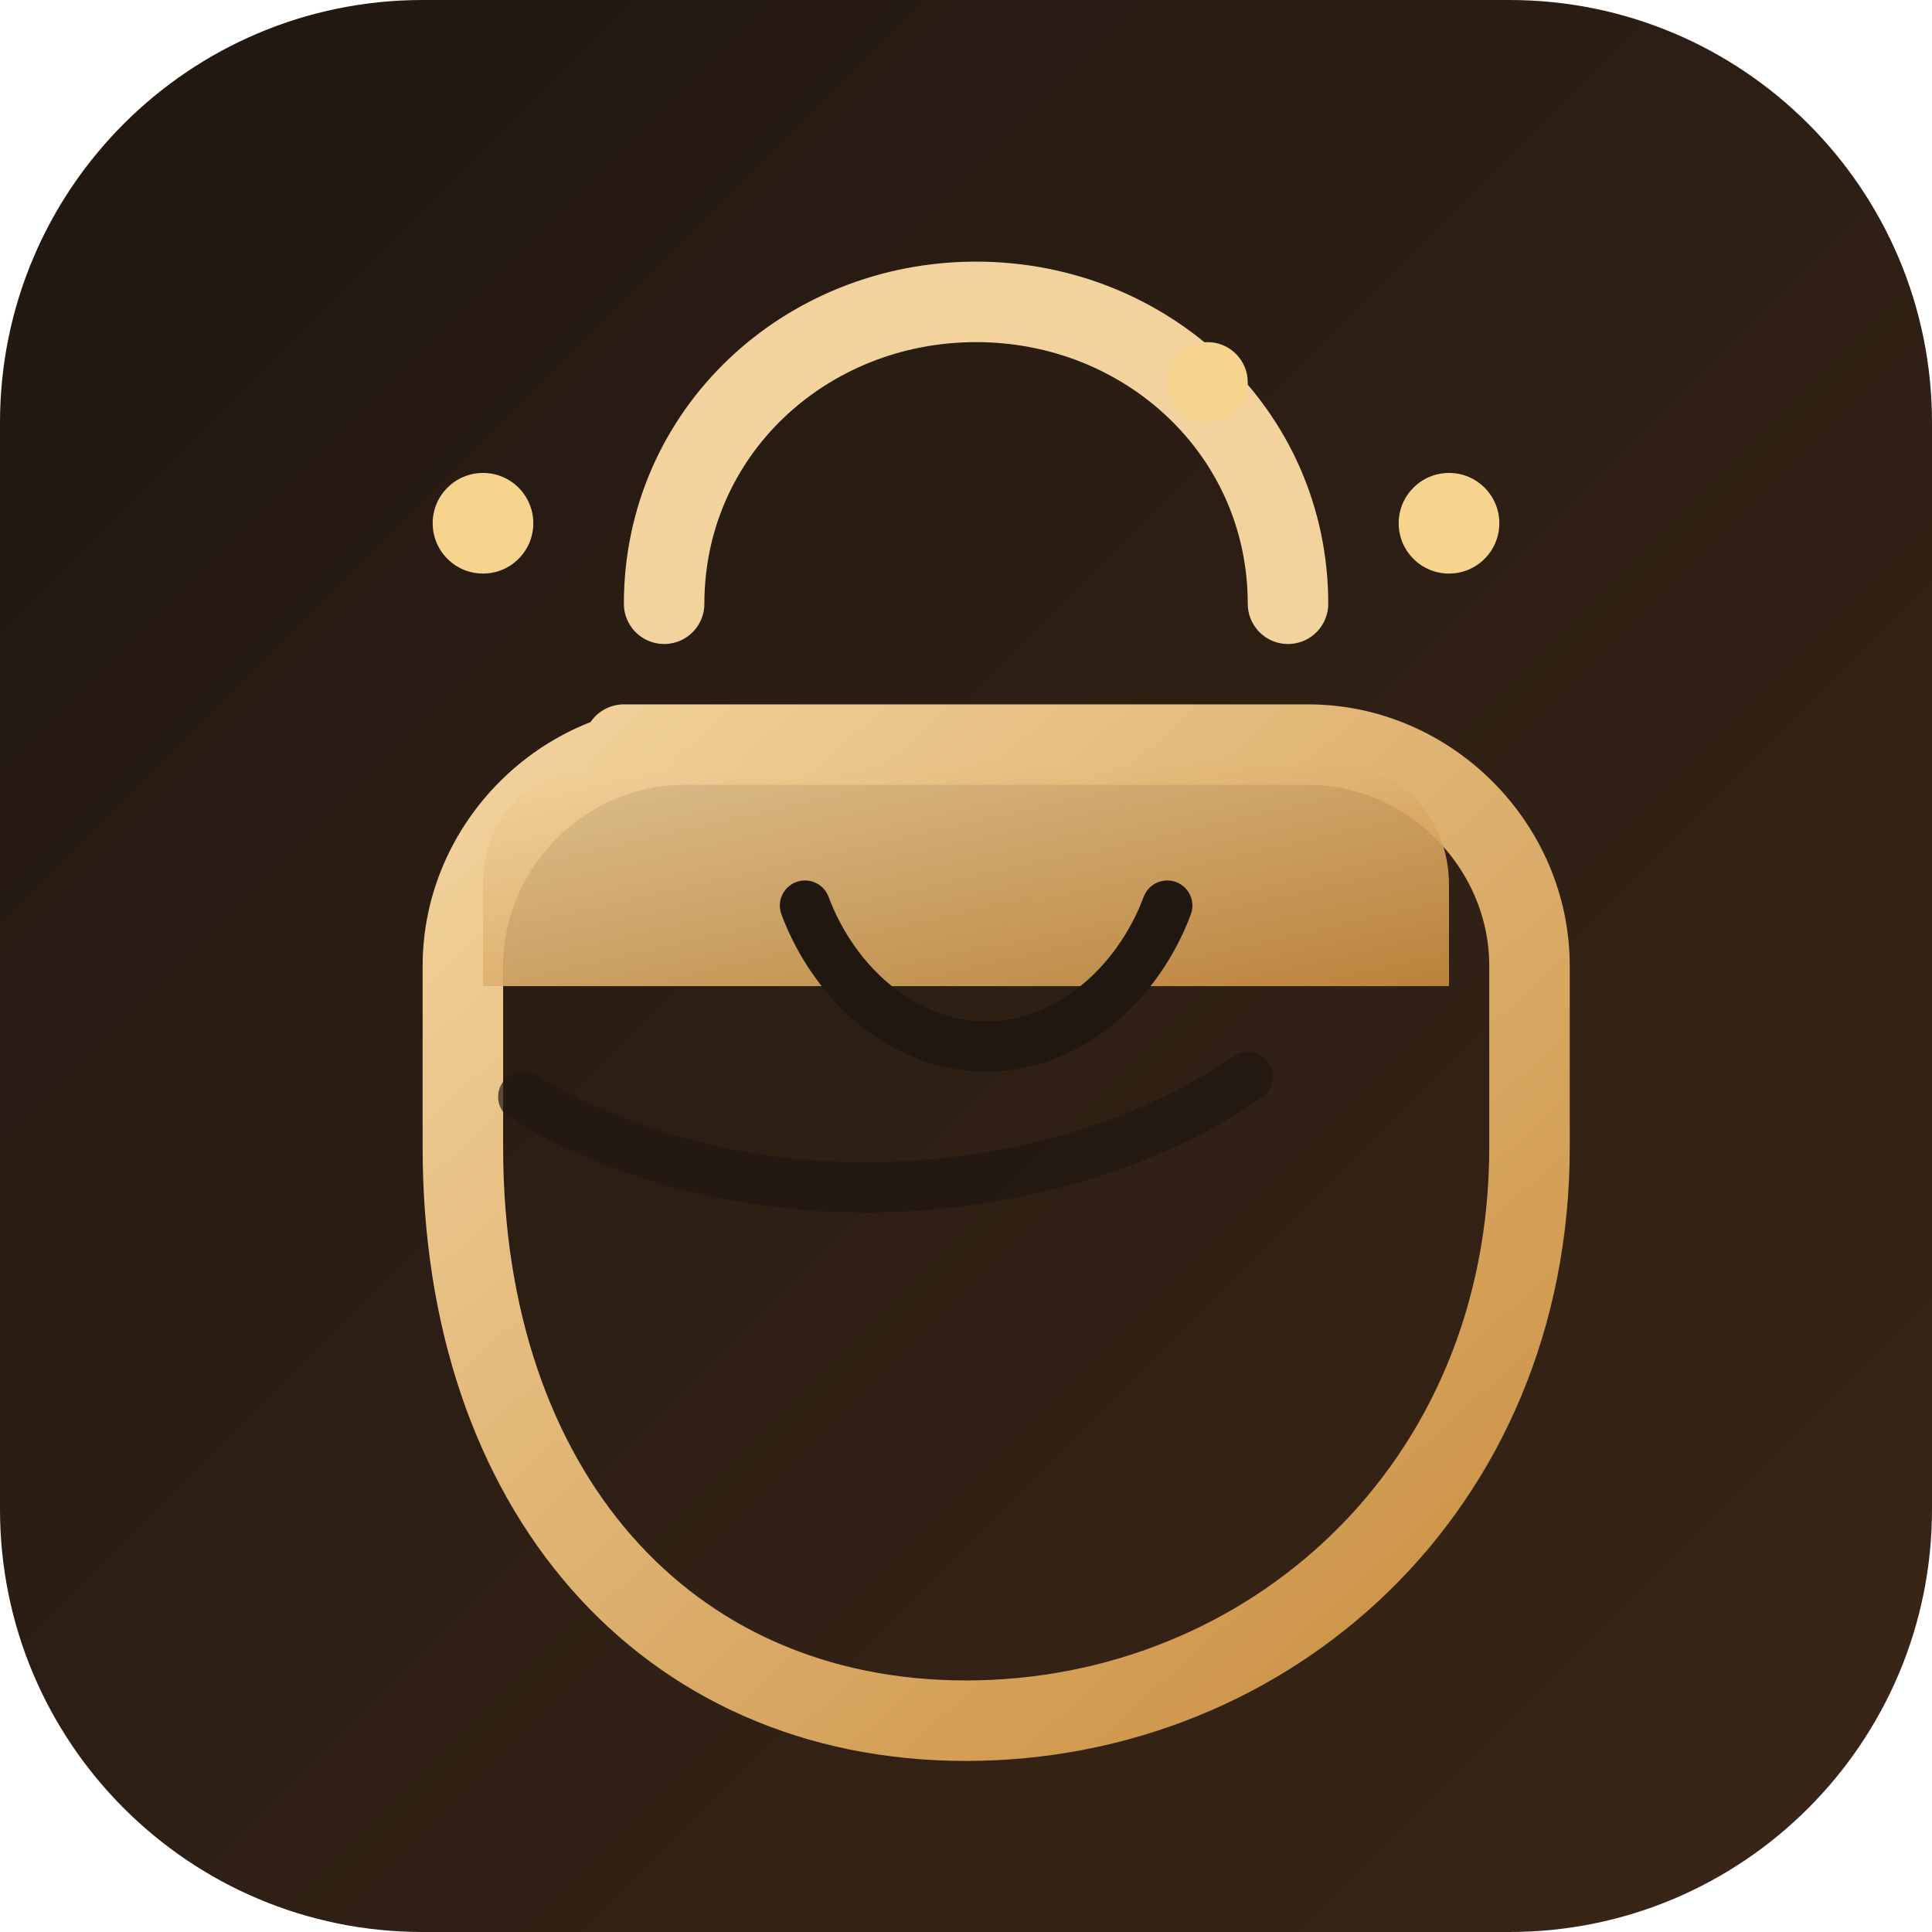
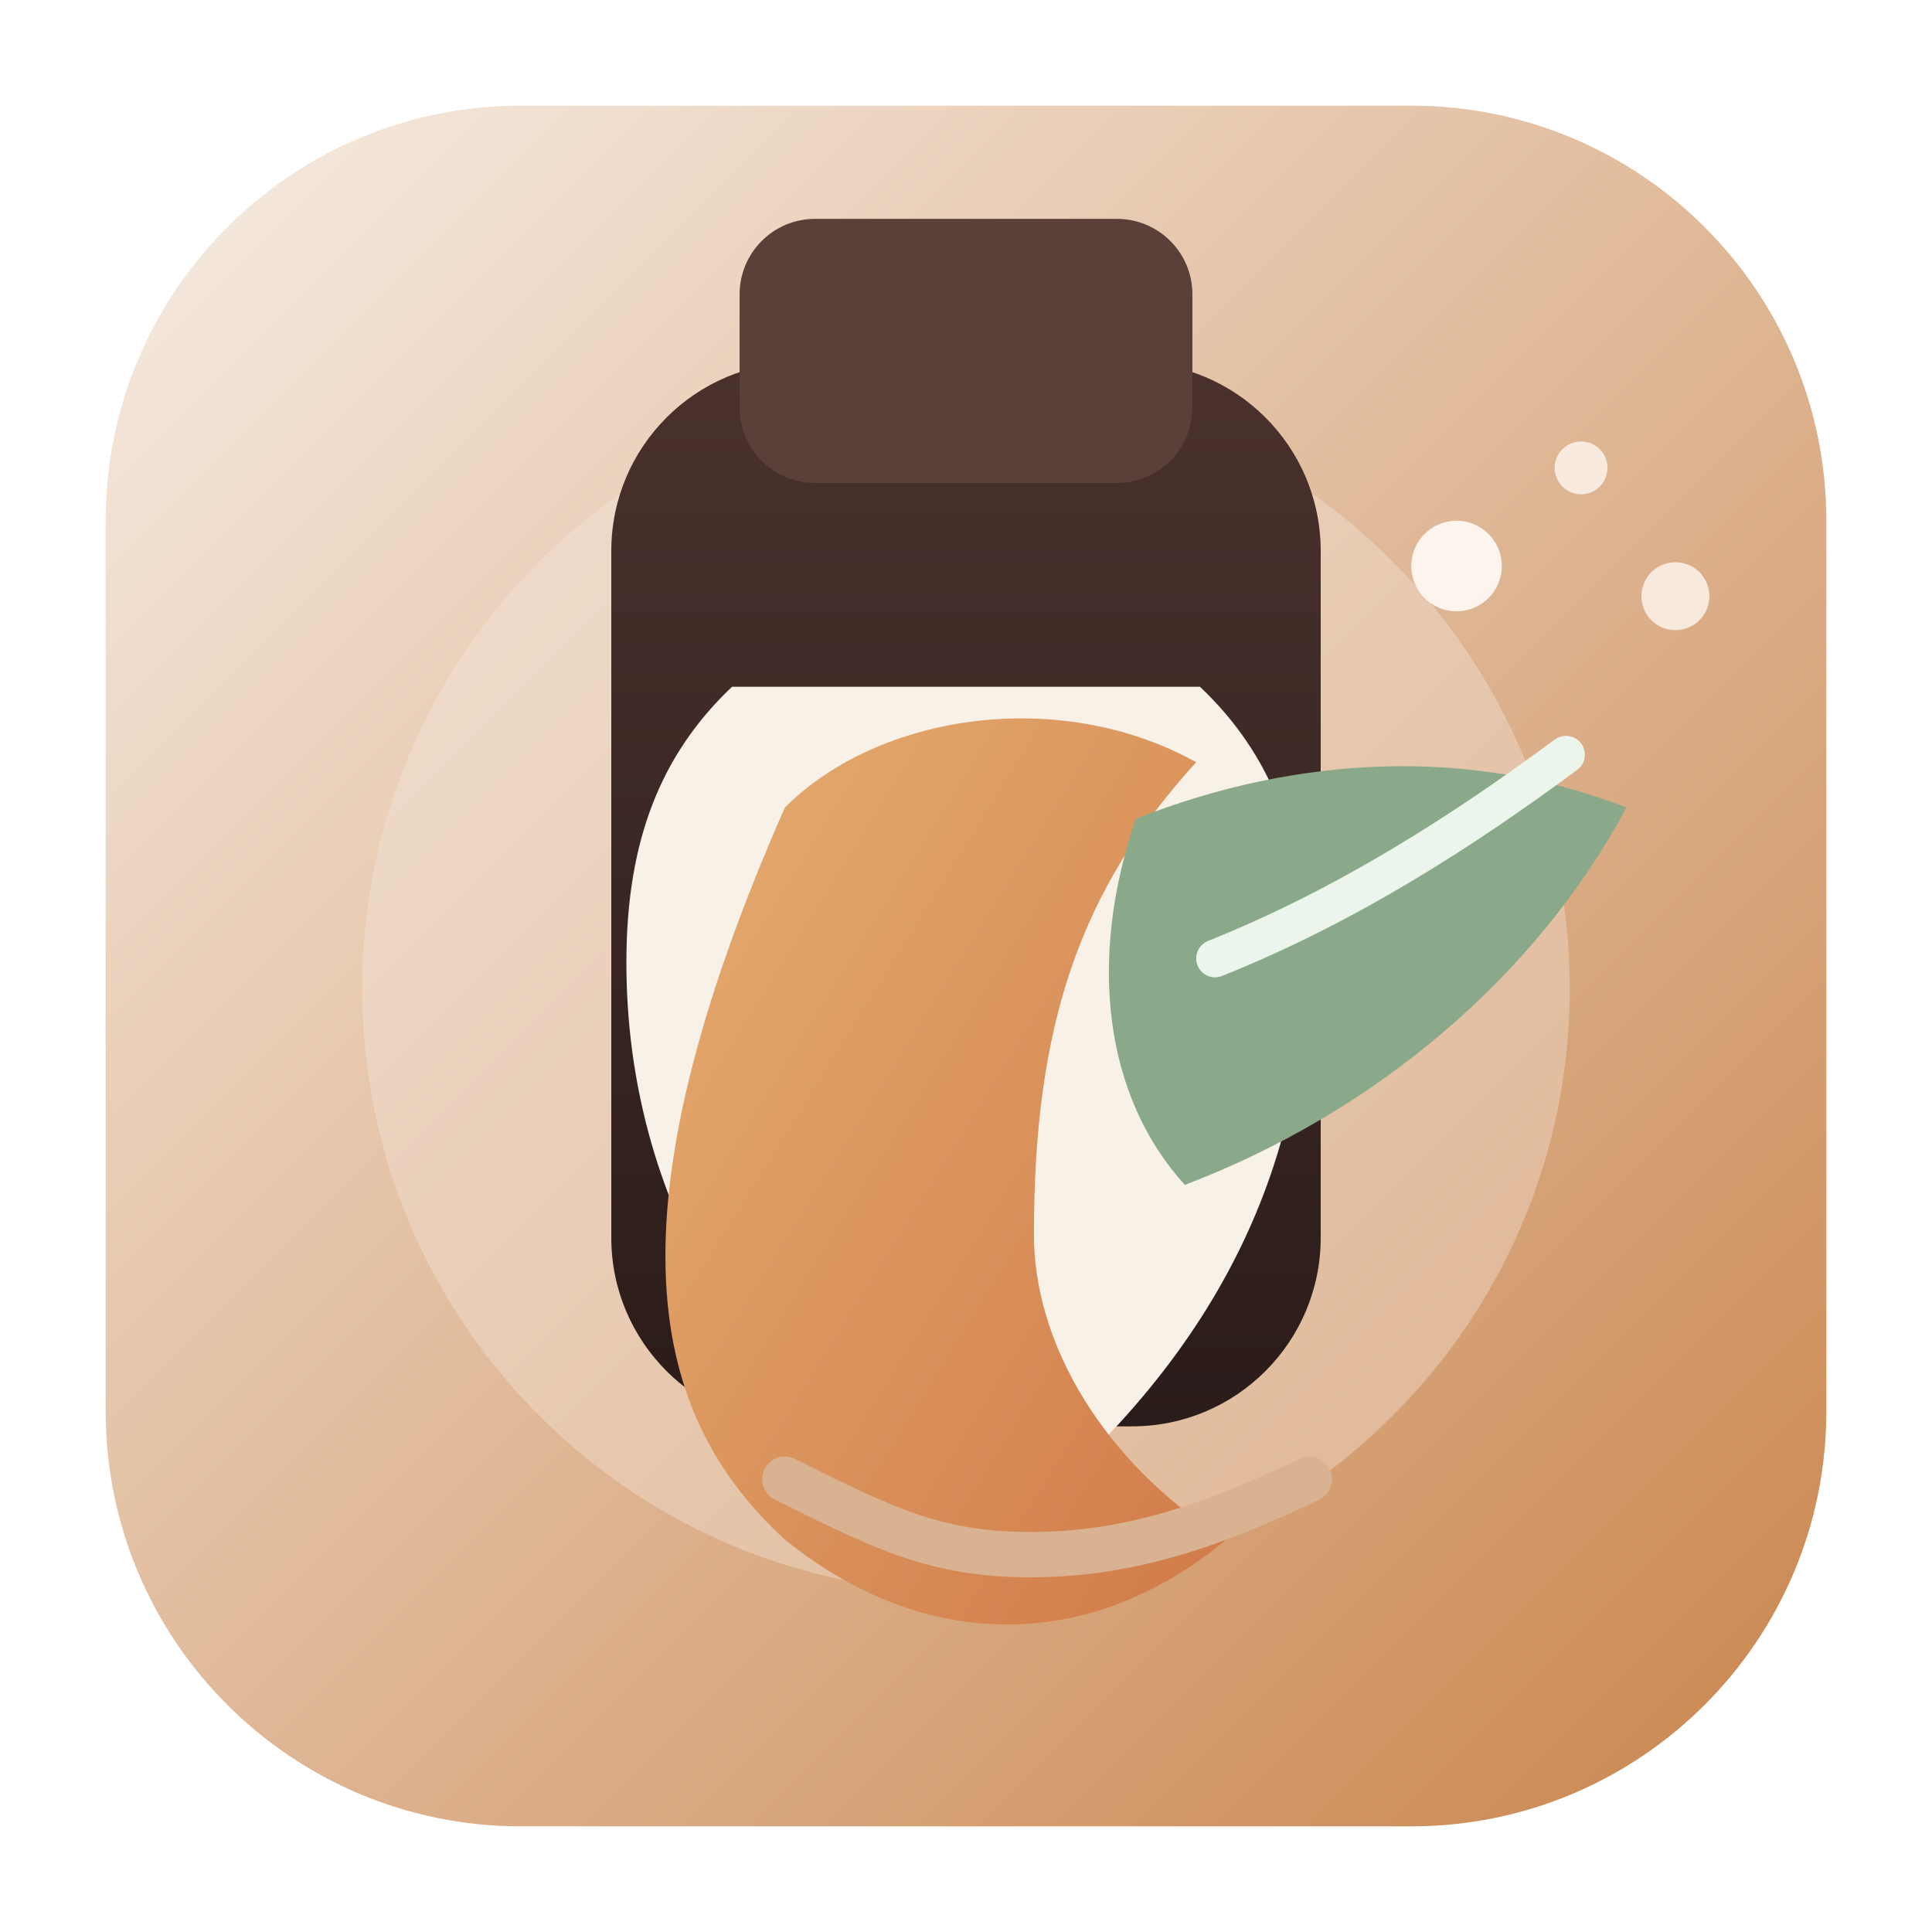
- <svg xmlns="http://www.w3.org/2000/svg" width="192" height="192" viewBox="0 0 192 192" role="img" aria-label="ScentCafe logo">
+ <svg xmlns="http://www.w3.org/2000/svg" width="512" height="512" viewBox="0 0 512 512" role="img" aria-label="ScentCafe app icon">
  <defs>
-     <linearGradient id="bg" x1="0" x2="1" y1="0" y2="1">
-       <stop offset="0%" stop-color="#201711" />
-       <stop offset="100%" stop-color="#3b2617" />
+     <linearGradient id="bg" x1="0" y1="0" x2="1" y2="1">
+       <stop offset="0%" stop-color="#F7EEE6" />
+       <stop offset="100%" stop-color="#C9844B" />
    </linearGradient>
-     <linearGradient id="gold" x1="0" x2="1" y1="0" y2="1">
-       <stop offset="0%" stop-color="#f2d39d" />
-       <stop offset="100%" stop-color="#c98d3f" />
+     <linearGradient id="bottleBody" x1="0" y1="0" x2="0" y2="1">
+       <stop offset="0%" stop-color="#4A312D" />
+       <stop offset="100%" stop-color="#2A1C1A" />
+     </linearGradient>
+     <linearGradient id="accent" x1="0" y1="0" x2="1" y2="1">
+       <stop offset="0%" stop-color="#E5AE71" />
+       <stop offset="100%" stop-color="#D17A48" />
    </linearGradient>
  </defs>
-   <rect width="192" height="192" rx="42" fill="url(#bg)" />
-   <g transform="translate(0 8)">
-     <path d="M62 66h68c12 0 22 10 22 22v18c0 34-26 57-56 57S46 140 46 106V88c0-12 10-22 22-22h-6z" fill="none" stroke="url(#gold)" stroke-width="8" stroke-linecap="round" stroke-linejoin="round" />
-     <path d="M60 68h72c7 0 12 5 12 12v10H48V80c0-7 5-12 12-12z" fill="url(#gold)" opacity="0.9" />
-     <path d="M66 52c0-17 14-30 31-30s31 13 31 30" fill="none" stroke="#f2d39d" stroke-width="8" stroke-linecap="round" />
-     <path d="M80 82c3 8 10 14 18 14s15-6 18-14" fill="none" stroke="#201711" stroke-width="5" stroke-linecap="round" />
-     <path d="M52 101c10 6 22 9 34 9 14 0 28-4 38-11" fill="none" stroke="#201711" stroke-width="5" stroke-linecap="round" opacity="0.7" />
-     <circle cx="48" cy="44" r="5" fill="#f7d48d" />
-     <circle cx="144" cy="44" r="5" fill="#f7d48d" />
-     <circle cx="120" cy="30" r="4" fill="#f7d48d" />
-   </g>
+   <rect x="28" y="28" width="456" height="456" rx="110" fill="url(#bg)" />
+   <circle cx="256" cy="262" r="160" fill="#F5E8DC" opacity="0.38" />
+   <rect x="162" y="96" width="188" height="282" rx="50" fill="url(#bottleBody)" />
+   <rect x="196" y="58" width="120" height="70" rx="20" fill="#5A4038" />
+   <path d="M194 182 C175 200, 166 223, 166 255 C166 318, 198 371, 256 413 C314 371, 346 318, 346 255 C346 223, 337 200, 318 182 L194 182 Z" fill="#F7F1E8" />
+   <path d="M208 214 C233 189, 281 182, 317 202 C286 236, 274 272, 274 327 C274 360, 297 391, 325 408 C289 438, 245 438, 208 408 C172 375, 160 323, 208 214 Z" fill="url(#accent)" />
+   <path d="M314 314 C364 295, 407 259, 431 214 C390 198, 344 200, 301 217 C288 255, 293 291, 314 314 Z" fill="#8AA88A" />
+   <path d="M322 254 C357 240, 388 220, 415 200" stroke="#ECF5EC" stroke-width="10" stroke-linecap="round" fill="none" />
+   <circle cx="386" cy="150" r="12" fill="#FFF7F2" opacity="0.95" />
+   <circle cx="419" cy="124" r="7" fill="#FFF7F2" opacity="0.8" />
+   <circle cx="444" cy="158" r="9" fill="#FFF7F2" opacity="0.8" />
+   <path d="M208 392 C234 405, 248 412, 273 412 C298 412, 320 405, 347 392" stroke="#D9B391" stroke-width="12" stroke-linecap="round" fill="none" />
</svg>
